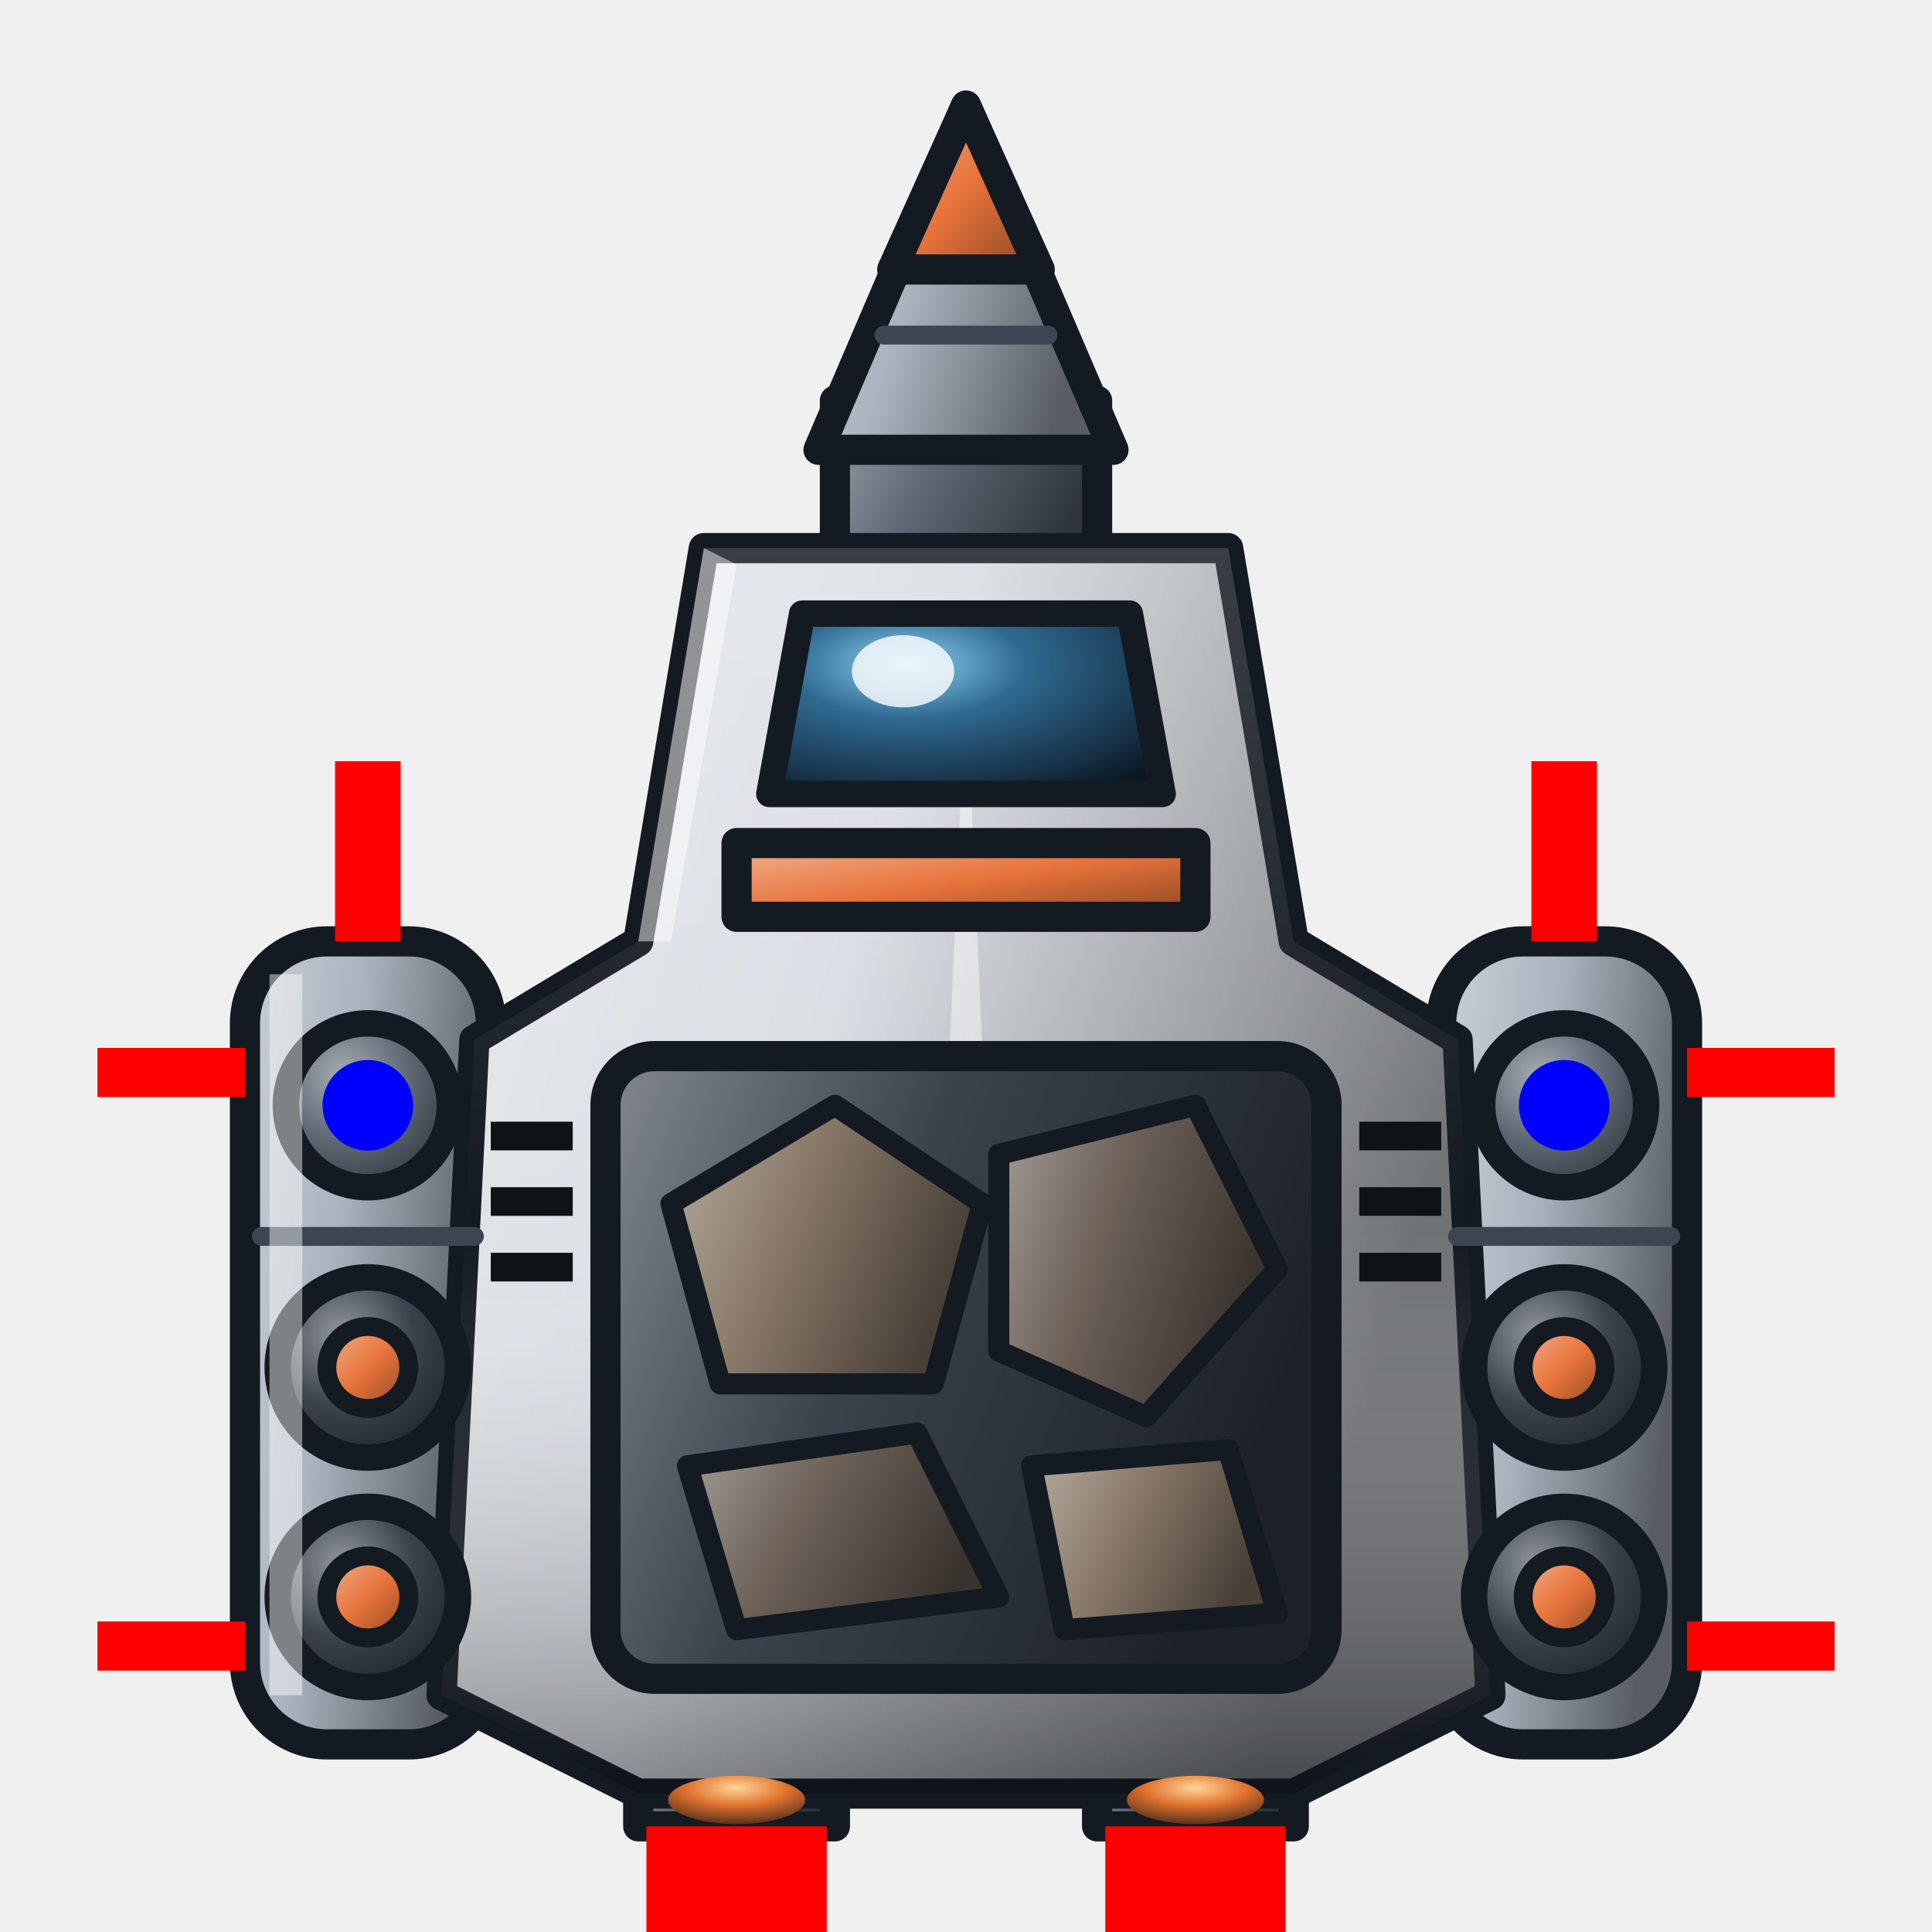
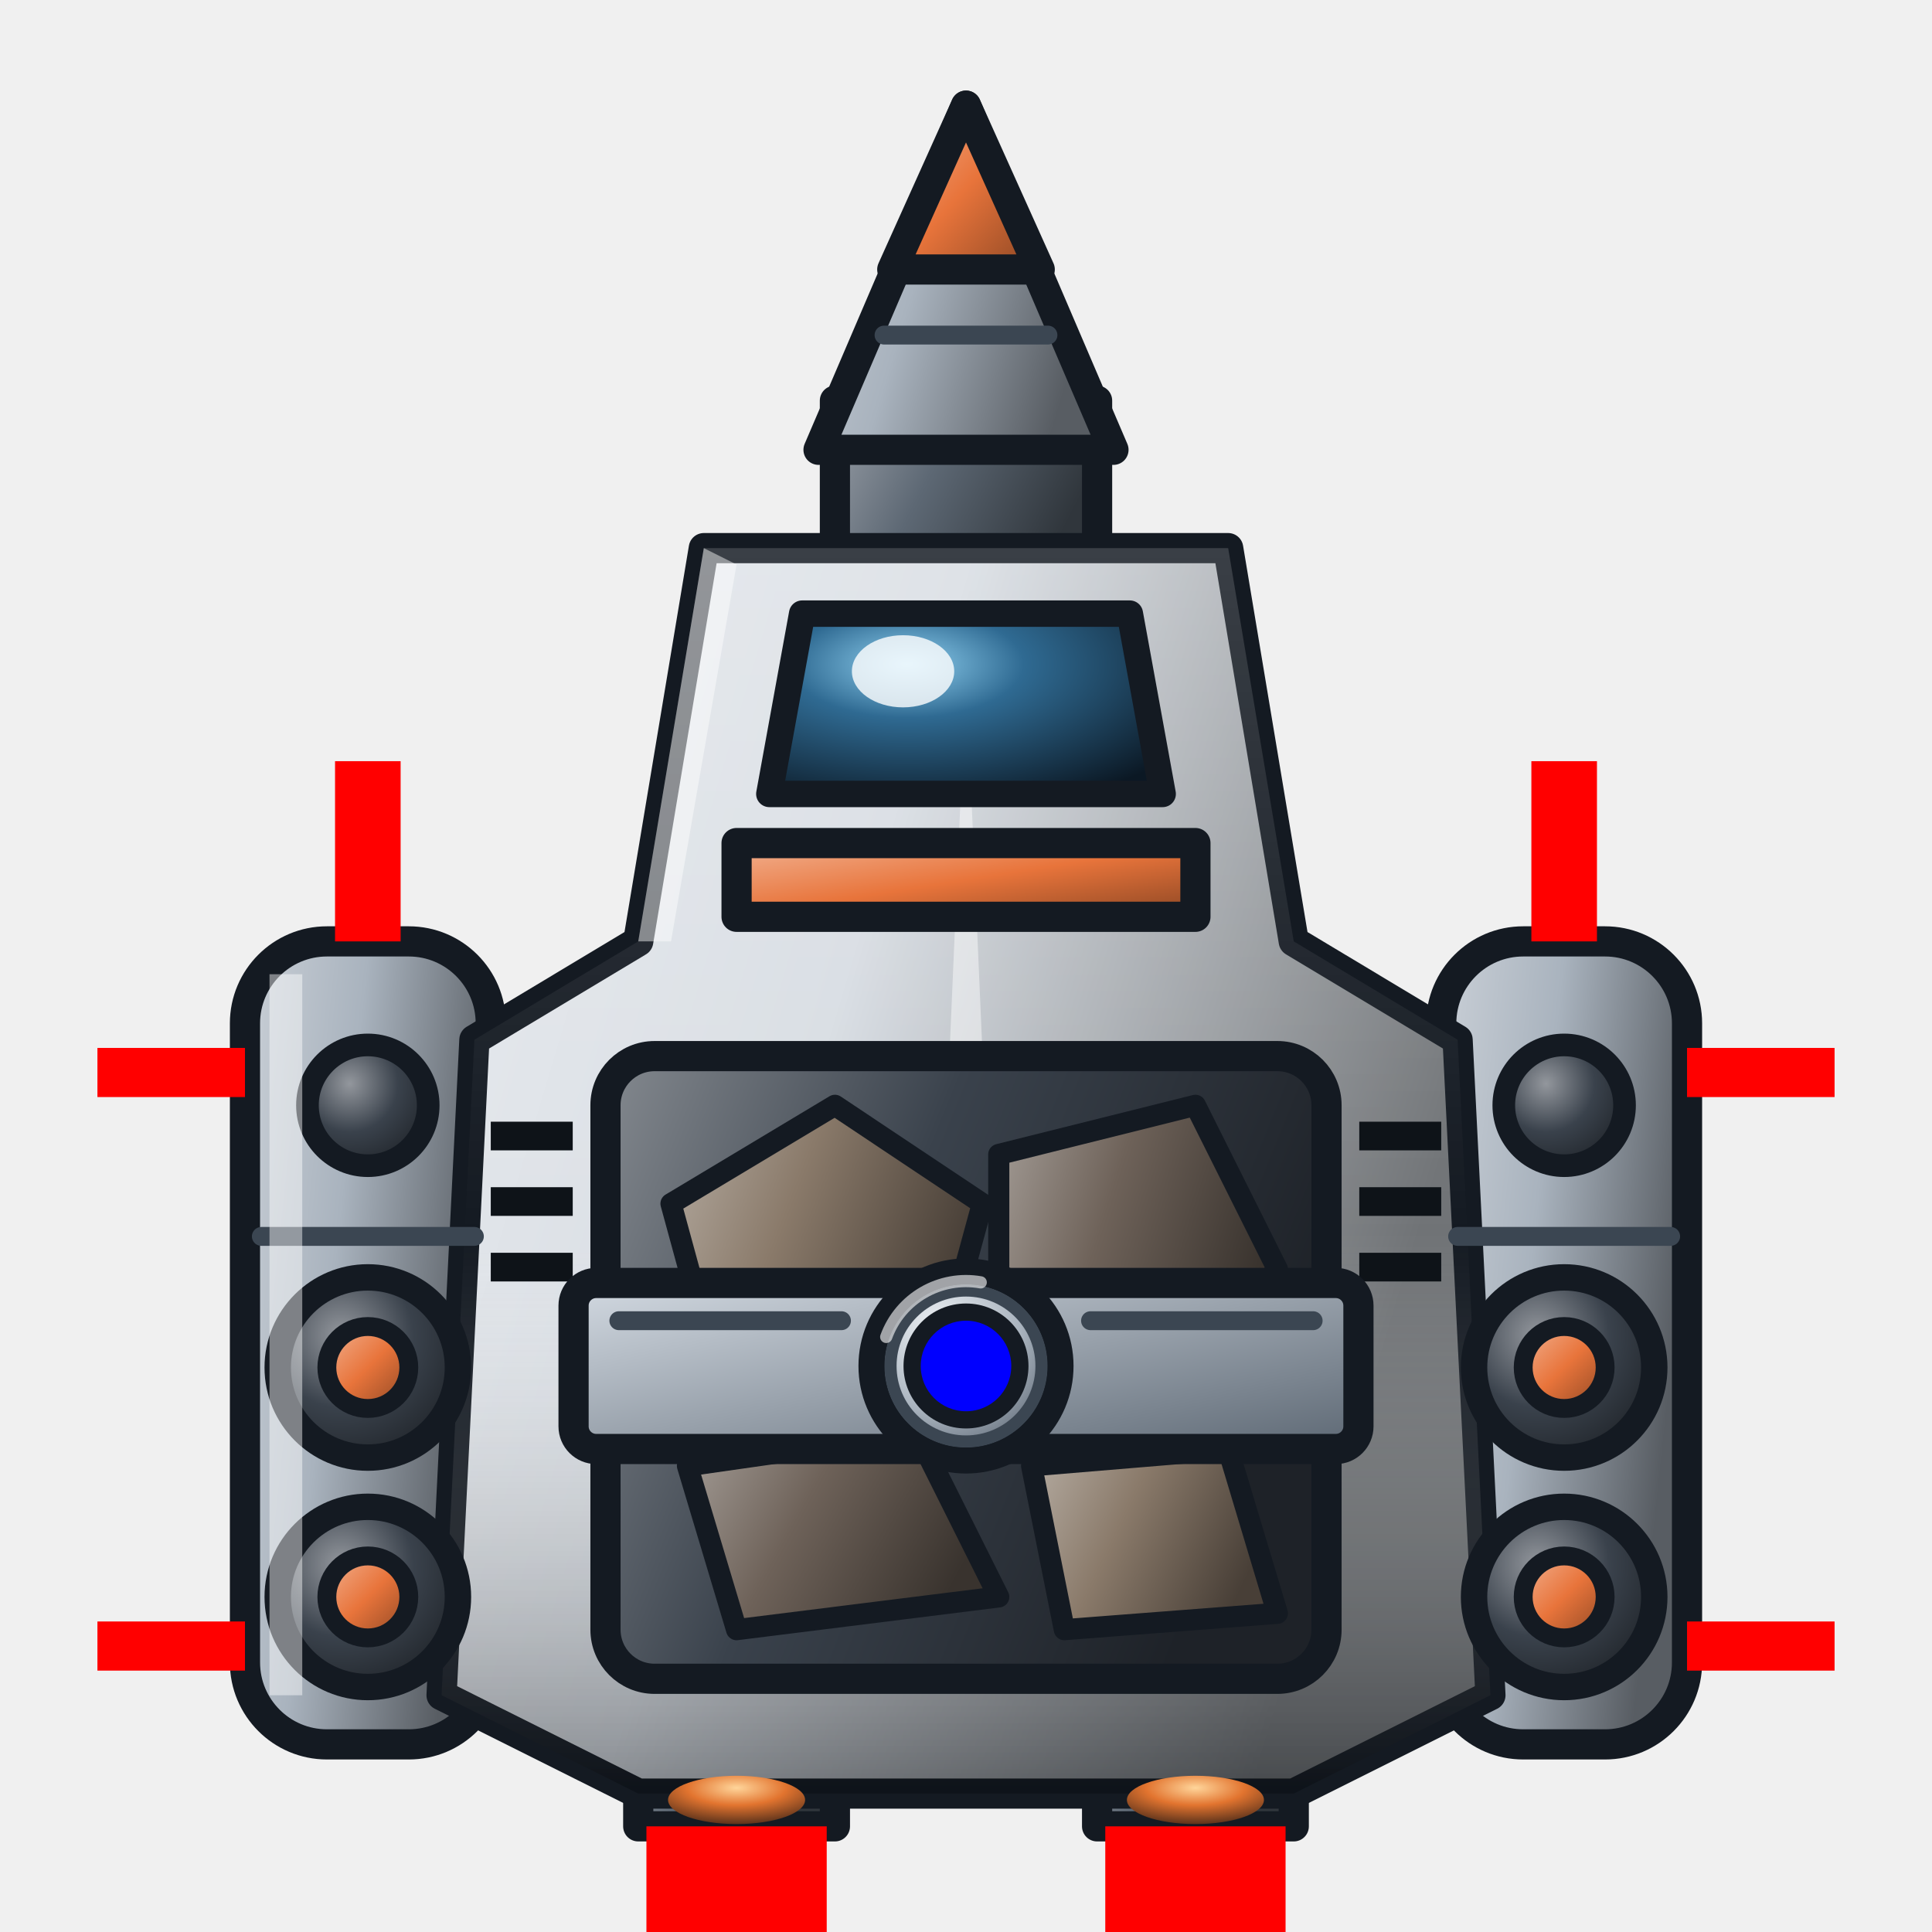
<svg xmlns="http://www.w3.org/2000/svg" viewBox="0 0 256 256">
  <defs>
    <radialGradient id="glass" cx="0.35" cy="0.28" r="0.85">
      <stop offset="0" stop-color="#8fd0f0" />
      <stop offset="0.35" stop-color="#2f6a92" />
      <stop offset="1" stop-color="#0b1824" />
    </radialGradient>
    <linearGradient id="shade" x1="0" y1="0" x2="0" y2="1">
      <stop offset="0" stop-color="#ffffff" stop-opacity="0.16" />
      <stop offset="0.55" stop-color="#ffffff" stop-opacity="0" />
      <stop offset="1" stop-color="#05080c" stop-opacity="0.38" />
    </linearGradient>
    <radialGradient id="nozzle" cx="0.5" cy="0.25" r="0.9">
      <stop offset="0" stop-color="#ffd59a" />
      <stop offset="0.4" stop-color="#e2742f" />
      <stop offset="1" stop-color="#2a1a14" />
    </radialGradient>
    <linearGradient id="la9b3be" x1="0" y1="0" x2="1" y2="0.35">
      <stop offset="0" stop-color="#cad0d7" />
      <stop offset="0.45" stop-color="#a9b3be" />
      <stop offset="1" stop-color="#585d63" />
    </linearGradient>
    <linearGradient id="l5d6874" x1="0" y1="0" x2="1" y2="0.35">
      <stop offset="0" stop-color="#9ba1a9" />
      <stop offset="0.45" stop-color="#5d6874" />
      <stop offset="1" stop-color="#30363c" />
    </linearGradient>
    <linearGradient id="ld8dde3" x1="0" y1="0" x2="1" y2="0.35">
      <stop offset="0" stop-color="#e7eaee" />
      <stop offset="0.45" stop-color="#d8dde3" />
      <stop offset="1" stop-color="#707376" />
    </linearGradient>
    <linearGradient id="l3a424c" x1="0" y1="0" x2="1" y2="0.35">
      <stop offset="0" stop-color="#858a90" />
      <stop offset="0.45" stop-color="#3a424c" />
      <stop offset="1" stop-color="#1e2228" />
    </linearGradient>
    <linearGradient id="l8a7a6a" x1="0" y1="0" x2="1" y2="0.35">
      <stop offset="0" stop-color="#b6ada3" />
      <stop offset="0.45" stop-color="#8a7a6a" />
      <stop offset="1" stop-color="#483f37" />
    </linearGradient>
    <linearGradient id="l6e6259" x1="0" y1="0" x2="1" y2="0.35">
      <stop offset="0" stop-color="#a59e98" />
      <stop offset="0.45" stop-color="#6e6259" />
      <stop offset="1" stop-color="#39332e" />
    </linearGradient>
    <radialGradient id="r5d6874" cx="0.35" cy="0.32" r="0.8">
      <stop offset="0" stop-color="#a6acb3" />
      <stop offset="0.5" stop-color="#5d6874" />
      <stop offset="1" stop-color="#2e343a" />
    </radialGradient>
    <radialGradient id="r3a424c" cx="0.35" cy="0.32" r="0.8">
      <stop offset="0" stop-color="#93979d" />
      <stop offset="0.5" stop-color="#3a424c" />
      <stop offset="1" stop-color="#1d2126" />
    </radialGradient>
    <linearGradient id="accent-fill" x1="0" y1="0" x2="1" y2="1">
      <stop id="accent-light" offset="0" stop-color="#f2b393" />
      <stop id="accent-base" offset="0.5" stop-color="#e8743b" />
      <stop id="accent-dark" offset="1" stop-color="#8b4623" />
    </linearGradient>
+     <radialGradient id="hp-ring" cx="0.35" cy="0.3" r="0.8">
+       <stop offset="0" stop-color="#eef2f6" />
+       <stop offset="0.55" stop-color="#a9b3be" />
+       <stop offset="1" stop-color="#4a5562" />
+     </radialGradient>
+     <radialGradient id="hp-well" cx="0.4" cy="0.35" r="0.75">
+       <stop offset="0" stop-color="#3a4552" />
+       <stop offset="1" stop-color="#0b1016" />
+     </radialGradient>
+     <linearGradient id="hp-plate" x1="0" y1="0" x2="1" y2="1">
+       <stop offset="0" stop-color="#d3dae2" />
+       <stop offset="1" stop-color="#5d6874" />
+     </linearGradient>
  </defs>
  <g id="hull" stroke="#141a22" stroke-width="4" stroke-linejoin="round" stroke-linecap="round">
    <rect x="32.46" y="124.74" width="32.57" height="106.4" rx="10.86" fill="url(#la9b3be)" />
    <rect x="190.97" y="124.74" width="32.57" height="106.4" rx="10.86" fill="url(#la9b3be)" />
    <rect x="84.57" y="222.46" width="26.06" height="19.54" fill="url(#l5d6874)" />
    <rect x="145.37" y="222.46" width="26.06" height="19.54" fill="url(#l5d6874)" />
    <rect x="110.63" y="53.09" width="34.74" height="23.89" fill="url(#l5d6874)" />
    <path d="M108.46 59.6 L147.54 59.6 L128 14 Z" fill="url(#la9b3be)" />
    <path d="M93.26 72.63 L162.74 72.63 L171.43 124.74 L193.14 137.77 L197.49 224.63 L171.43 237.66 L84.57 237.66 L58.51 224.63 L62.86 137.77 L84.57 124.74 Z" fill="url(#ld8dde3)" />
    <path d="M93.26 72.63 L162.74 72.63 L171.43 124.74 L193.14 137.77 L197.49 224.63 L171.43 237.66 L84.57 237.66 L58.51 224.63 L62.86 137.77 L84.57 124.74 Z" fill="url(#shade)" stroke="none" />
    <path d="M128 89.13 L130.5 146.89 L129.3 214.56 L126.7 214.56 L125.5 146.89 Z" fill="#ffffff" fill-opacity="0.45" stroke="none" />
    <rect x="80.23" y="139.94" width="95.54" height="82.51" rx="6.51" fill="url(#l3a424c)" />
    <path d="M88.91 159.49 L110.63 146.46 L130.17 159.49 L123.66 183.37 L95.43 183.37 Z" fill="url(#l8a7a6a)" stroke-width="2.8" />
    <path d="M132.34 152.97 L158.4 146.46 L169.26 168.17 L151.89 187.71 L132.34 179.03 Z" fill="url(#l6e6259)" stroke-width="2.8" />
    <path d="M91.09 194.23 L121.49 189.89 L132.34 211.6 L97.6 215.94 Z" fill="url(#l6e6259)" stroke-width="2.8" />
    <path d="M136.69 194.23 L162.74 192.06 L169.26 213.77 L141.03 215.94 Z" fill="url(#l8a7a6a)" stroke-width="2.8" />
    <path d="M106.29 81.31 L149.71 81.31 L154.06 105.2 L101.94 105.2 Z" fill="url(#glass)" stroke-width="3.5" />
    <ellipse cx="119.66" cy="88.95" rx="6.78" ry="4.78" fill="#ffffff" fill-opacity="0.8" stroke="none" />
-     <circle cx="48.74" cy="146.46" r="10.86" fill="url(#r5d6874)" stroke-width="3.5" />
-     <circle cx="207.26" cy="146.46" r="10.86" fill="url(#r5d6874)" stroke-width="3.5" />
+     <circle cx="48.74" cy="146.46" r="8" fill="url(#r3a424c)" stroke-width="3" />
+     <circle cx="207.26" cy="146.46" r="8" fill="url(#r3a424c)" stroke-width="3" />
    <circle cx="48.74" cy="181.2" r="11.94" fill="url(#r3a424c)" stroke-width="3.5" />
    <circle cx="48.74" cy="211.6" r="11.94" fill="url(#r3a424c)" stroke-width="3.5" />
    <circle cx="207.26" cy="181.2" r="11.94" fill="url(#r3a424c)" stroke-width="3.5" />
    <circle cx="207.26" cy="211.6" r="11.94" fill="url(#r3a424c)" stroke-width="3.5" />
    <path d="M34.63 163.83 L62.86 163.83 M193.14 163.83 L221.37 163.83" fill="none" stroke="#3b4652" stroke-width="2.5" />
    <rect x="65.03" y="148.63" width="10.86" height="3.8" fill="#0e1318" stroke="none" />
    <rect x="65.03" y="157.31" width="10.86" height="3.8" fill="#0e1318" stroke="none" />
    <rect x="65.03" y="166" width="10.86" height="3.8" fill="#0e1318" stroke="none" />
    <rect x="180.11" y="148.63" width="10.86" height="3.8" fill="#0e1318" stroke="none" />
    <rect x="180.11" y="157.31" width="10.86" height="3.8" fill="#0e1318" stroke="none" />
    <rect x="180.11" y="166" width="10.86" height="3.8" fill="#0e1318" stroke="none" />
    <path d="M117.14 44.4 L138.86 44.4 M121.49 31.37 L134.51 31.37" fill="none" stroke="#3b4652" stroke-width="2.5" />
    <rect x="35.71" y="129.09" width="4.34" height="95.54" fill="#ffffff" fill-opacity="0.45" stroke="none" />
    <path d="M93.26 72.63 L84.57 124.74 L88.91 124.74 L97.6 74.8 Z" fill="#ffffff" fill-opacity="0.45" stroke="none" />
    <ellipse cx="97.6" cy="238.5" rx="9.08" ry="3.2" fill="url(#nozzle)" stroke="none" />
    <ellipse cx="158.4" cy="238.5" rx="9.08" ry="3.2" fill="url(#nozzle)" stroke="none" />
+     <rect x="76" y="170" width="104" height="22" rx="3" fill="url(#hp-plate)" />
+     <path d="M82 175 L111.5 175 M144.5 175 L174 175" fill="none" stroke="#3b4652" stroke-width="2.5" />
+     <circle cx="128" cy="181" r="12.5" fill="url(#hp-ring)" stroke-width="3.5" />
+     <circle cx="128" cy="181" r="10" fill="none" stroke="#3b4652" stroke-width="1.6" />
+     <circle cx="128" cy="181" r="6.88" fill="url(#hp-well)" stroke-width="2.8" />
+     <path d="M117.43 177.15 A11.25 11.25 0 0 1 129.95 169.92" fill="none" stroke="#ffffff" stroke-opacity="0.6" stroke-width="1.62" />
  </g>
  <g id="accent" stroke="#141a22" stroke-width="4" stroke-linejoin="round" stroke-linecap="round">
    <rect x="97.6" y="111.71" width="60.8" height="9.77" fill="url(#accent-fill)" />
    <path d="M118.23 35.71 L137.77 35.71 L128 14 Z" fill="url(#accent-fill)" />
    <circle cx="48.74" cy="181.2" r="5.43" stroke-width="2.5" fill="url(#accent-fill)" />
    <circle cx="48.74" cy="211.6" r="5.43" stroke-width="2.5" fill="url(#accent-fill)" />
    <circle cx="207.26" cy="181.2" r="5.43" stroke-width="2.5" fill="url(#accent-fill)" />
    <circle cx="207.26" cy="211.6" r="5.43" stroke-width="2.5" fill="url(#accent-fill)" />
  </g>
  <g id="anchors">
    <line id="flame-main-1" x1="97.6" y1="242" x2="97.6" y2="278.91" stroke="#ff0000" stroke-width="23.89" />
    <line id="flame-main-2" x1="158.4" y1="242" x2="158.4" y2="278.91" stroke="#ff0000" stroke-width="23.89" />
    <line id="flame-reverse-1" x1="48.74" y1="124.74" x2="48.74" y2="100.86" stroke="#ff0000" stroke-width="8.69" />
    <line id="flame-reverse-2" x1="207.26" y1="124.74" x2="207.26" y2="100.86" stroke="#ff0000" stroke-width="8.69" />
    <line id="flame-side-1" x1="32.46" y1="142.11" x2="12.91" y2="142.11" stroke="#ff0000" stroke-width="6.51" />
    <line id="flame-side-2" x1="223.54" y1="142.11" x2="243.09" y2="142.11" stroke="#ff0000" stroke-width="6.51" />
    <line id="flame-side-3" x1="32.46" y1="218.11" x2="12.91" y2="218.11" stroke="#ff0000" stroke-width="6.51" />
    <line id="flame-side-4" x1="223.54" y1="218.11" x2="243.09" y2="218.11" stroke="#ff0000" stroke-width="6.51" />
-     <circle id="turret-1" cx="48.74" cy="146.46" r="6" fill="#0000ff" />
-     <circle id="turret-2" cx="207.26" cy="146.46" r="6" fill="#0000ff" />
+     <circle id="turret-medium-1" cx="128" cy="181" r="6" fill="#0000ff" />
  </g>
</svg>
